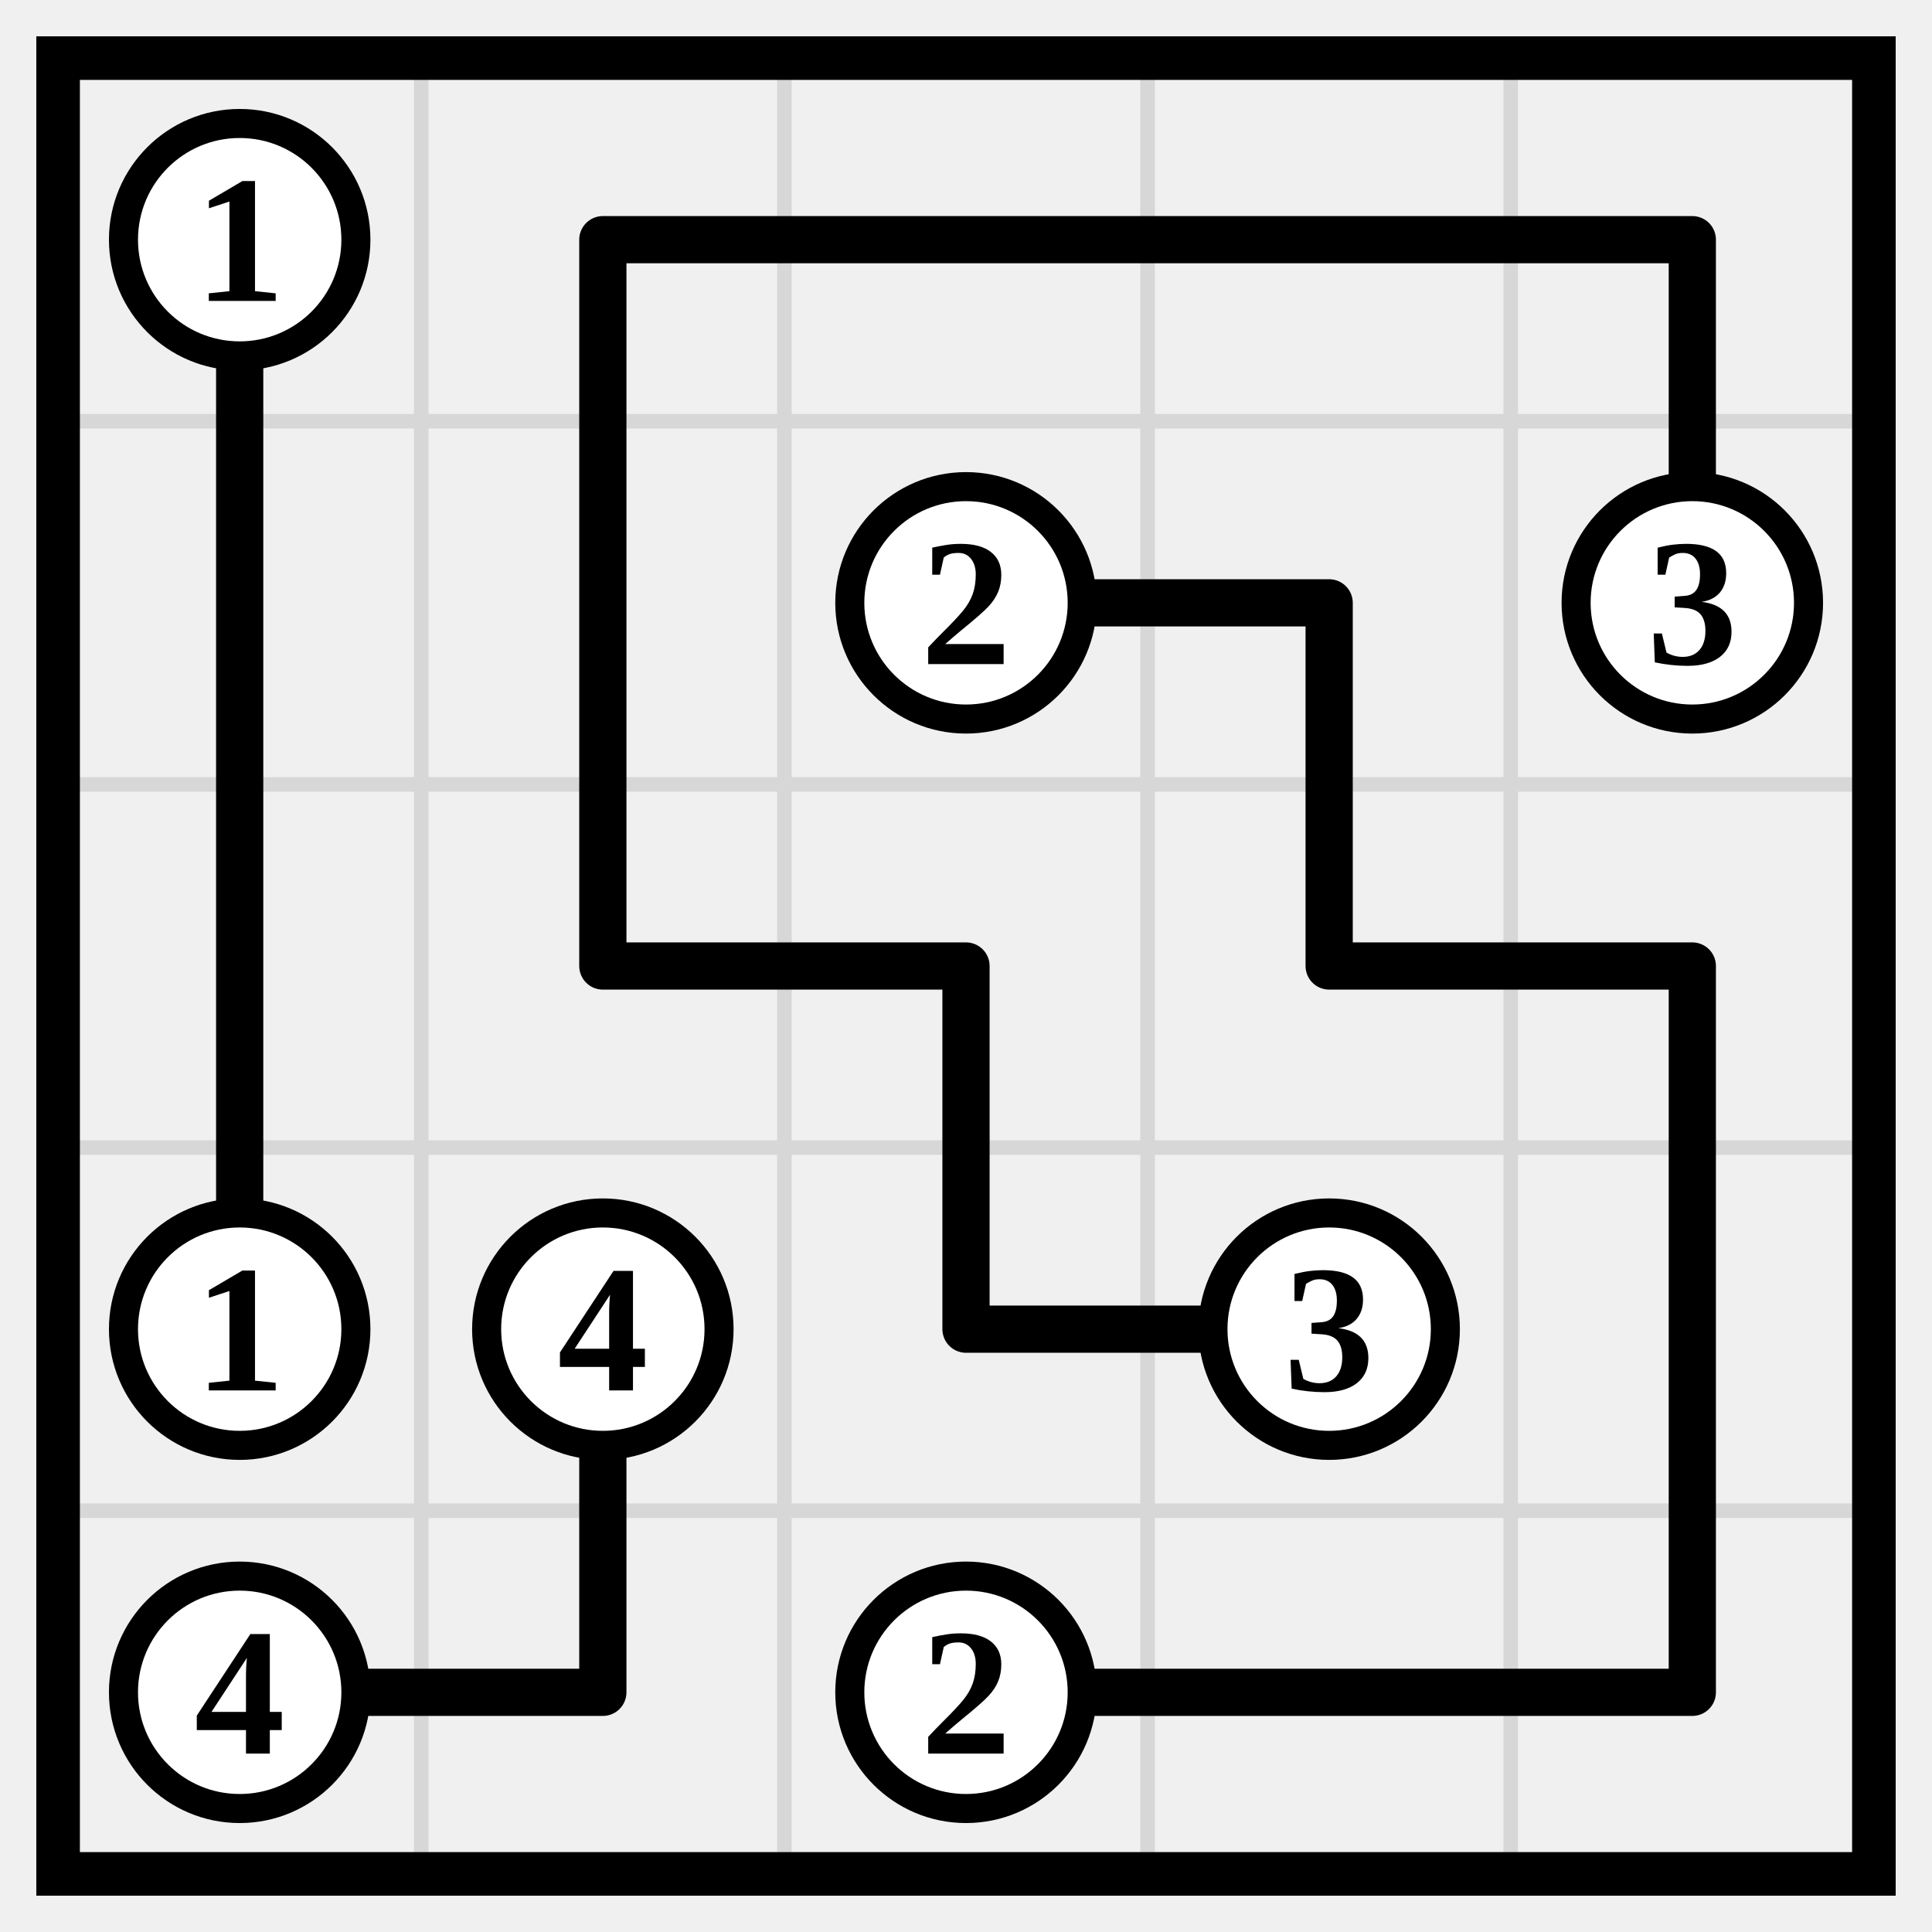
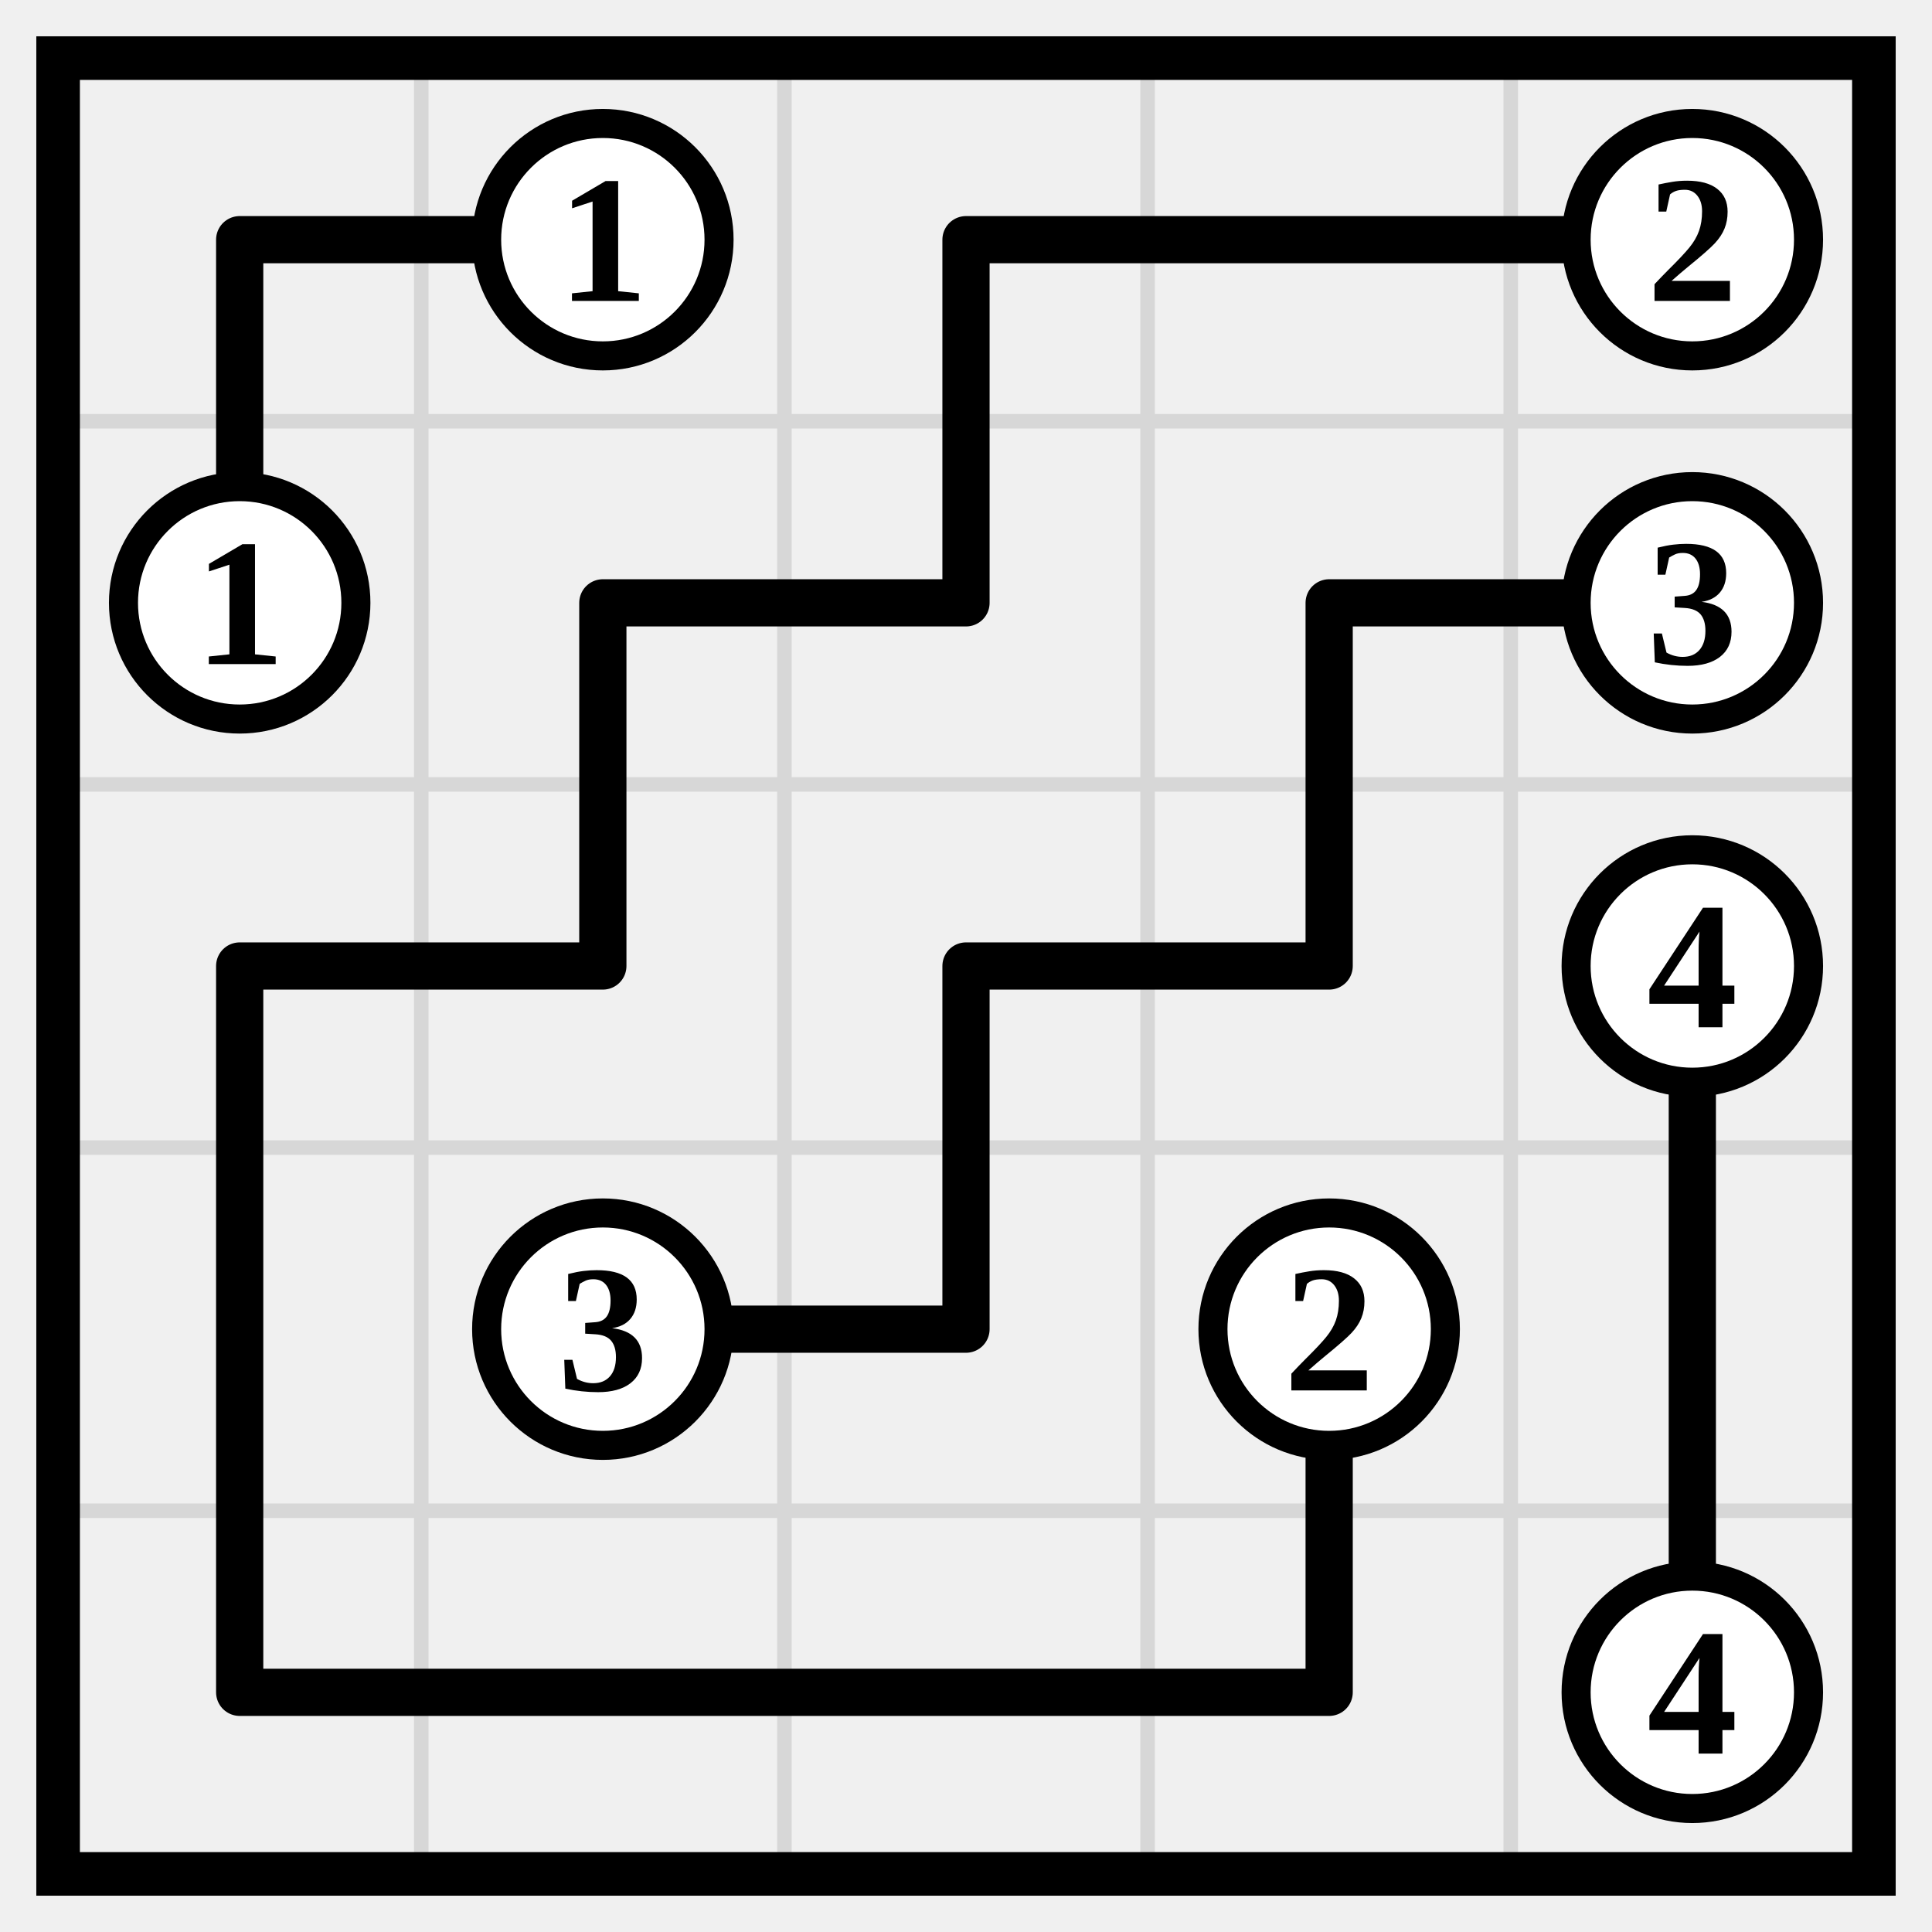
<svg xmlns="http://www.w3.org/2000/svg" class="p" viewBox="0 0 532 532" preserveAspectRatio="xMidYMid meet" shape-rendering="geometricPrecision">
  <path d="M16 116H516M16 216H516M16 316H516M16 416H516M116 16V516M216 16V516M316 16V516M416 16V516" fill="none" stroke="#d7d7d7" stroke-width="4" stroke-linecap="square" />
  <rect x="16" y="16" width="500" height="500" fill="none" stroke="#000" stroke-width="12" />
-   <path d="M66 66V166M166 66H266M166 66V166M266 66H366M366 66H466M466 66V166M66 166V266M166 166V266M266 166H366M366 166V266M66 266V366M166 266H266M266 266V366M366 266H466M466 266V366M166 366V466M266 366H366M466 366V466M66 466H166M266 466H366M366 466H466" fill="none" stroke="#000" stroke-width="13" stroke-linecap="round" />
-   <circle cx="66" cy="66" r="32" fill="#fff" stroke="#000" stroke-width="8" />
-   <text x="66" y="66" font-size="50" text-anchor="middle" dominant-baseline="central" fill="#000" font-weight="700">1</text>
-   <circle cx="266" cy="166" r="32" fill="#fff" stroke="#000" stroke-width="8" />
-   <text x="266" y="166" font-size="50" text-anchor="middle" dominant-baseline="central" fill="#000" font-weight="700">2</text>
+   <path d="M66 66H166M66 66V166M266 66H366M266 66V166M366 66H466M166 166H266M166 166V266M366 166H466M366 166V266M66 266H166M66 266V366M266 266H366M266 266V366M466 266V366M66 366V466M166 366H266M366 366V466M466 366V466M66 466H166M166 466H266M266 466H366" fill="none" stroke="#000" stroke-width="13" stroke-linecap="round" />
+   <circle cx="166" cy="66" r="32" fill="#fff" stroke="#000" stroke-width="8" />
+   <text x="166" y="66" font-size="50" text-anchor="middle" dominant-baseline="central" fill="#000" font-weight="700">1</text>
+   <circle cx="466" cy="66" r="32" fill="#fff" stroke="#000" stroke-width="8" />
+   <text x="466" y="66" font-size="50" text-anchor="middle" dominant-baseline="central" fill="#000" font-weight="700">2</text>
+   <circle cx="66" cy="166" r="32" fill="#fff" stroke="#000" stroke-width="8" />
+   <text x="66" y="166" font-size="50" text-anchor="middle" dominant-baseline="central" fill="#000" font-weight="700">1</text>
  <circle cx="466" cy="166" r="32" fill="#fff" stroke="#000" stroke-width="8" />
  <text x="466" y="166" font-size="50" text-anchor="middle" dominant-baseline="central" fill="#000" font-weight="700">3</text>
-   <circle cx="66" cy="366" r="32" fill="#fff" stroke="#000" stroke-width="8" />
-   <text x="66" y="366" font-size="50" text-anchor="middle" dominant-baseline="central" fill="#000" font-weight="700">1</text>
+   <circle cx="466" cy="266" r="32" fill="#fff" stroke="#000" stroke-width="8" />
+   <text x="466" y="266" font-size="50" text-anchor="middle" dominant-baseline="central" fill="#000" font-weight="700">4</text>
  <circle cx="166" cy="366" r="32" fill="#fff" stroke="#000" stroke-width="8" />
-   <text x="166" y="366" font-size="50" text-anchor="middle" dominant-baseline="central" fill="#000" font-weight="700">4</text>
+   <text x="166" y="366" font-size="50" text-anchor="middle" dominant-baseline="central" fill="#000" font-weight="700">3</text>
  <circle cx="366" cy="366" r="32" fill="#fff" stroke="#000" stroke-width="8" />
-   <text x="366" y="366" font-size="50" text-anchor="middle" dominant-baseline="central" fill="#000" font-weight="700">3</text>
-   <circle cx="66" cy="466" r="32" fill="#fff" stroke="#000" stroke-width="8" />
-   <text x="66" y="466" font-size="50" text-anchor="middle" dominant-baseline="central" fill="#000" font-weight="700">4</text>
-   <circle cx="266" cy="466" r="32" fill="#fff" stroke="#000" stroke-width="8" />
-   <text x="266" y="466" font-size="50" text-anchor="middle" dominant-baseline="central" fill="#000" font-weight="700">2</text>
+   <text x="366" y="366" font-size="50" text-anchor="middle" dominant-baseline="central" fill="#000" font-weight="700">2</text>
+   <circle cx="466" cy="466" r="32" fill="#fff" stroke="#000" stroke-width="8" />
+   <text x="466" y="466" font-size="50" text-anchor="middle" dominant-baseline="central" fill="#000" font-weight="700">4</text>
</svg>
